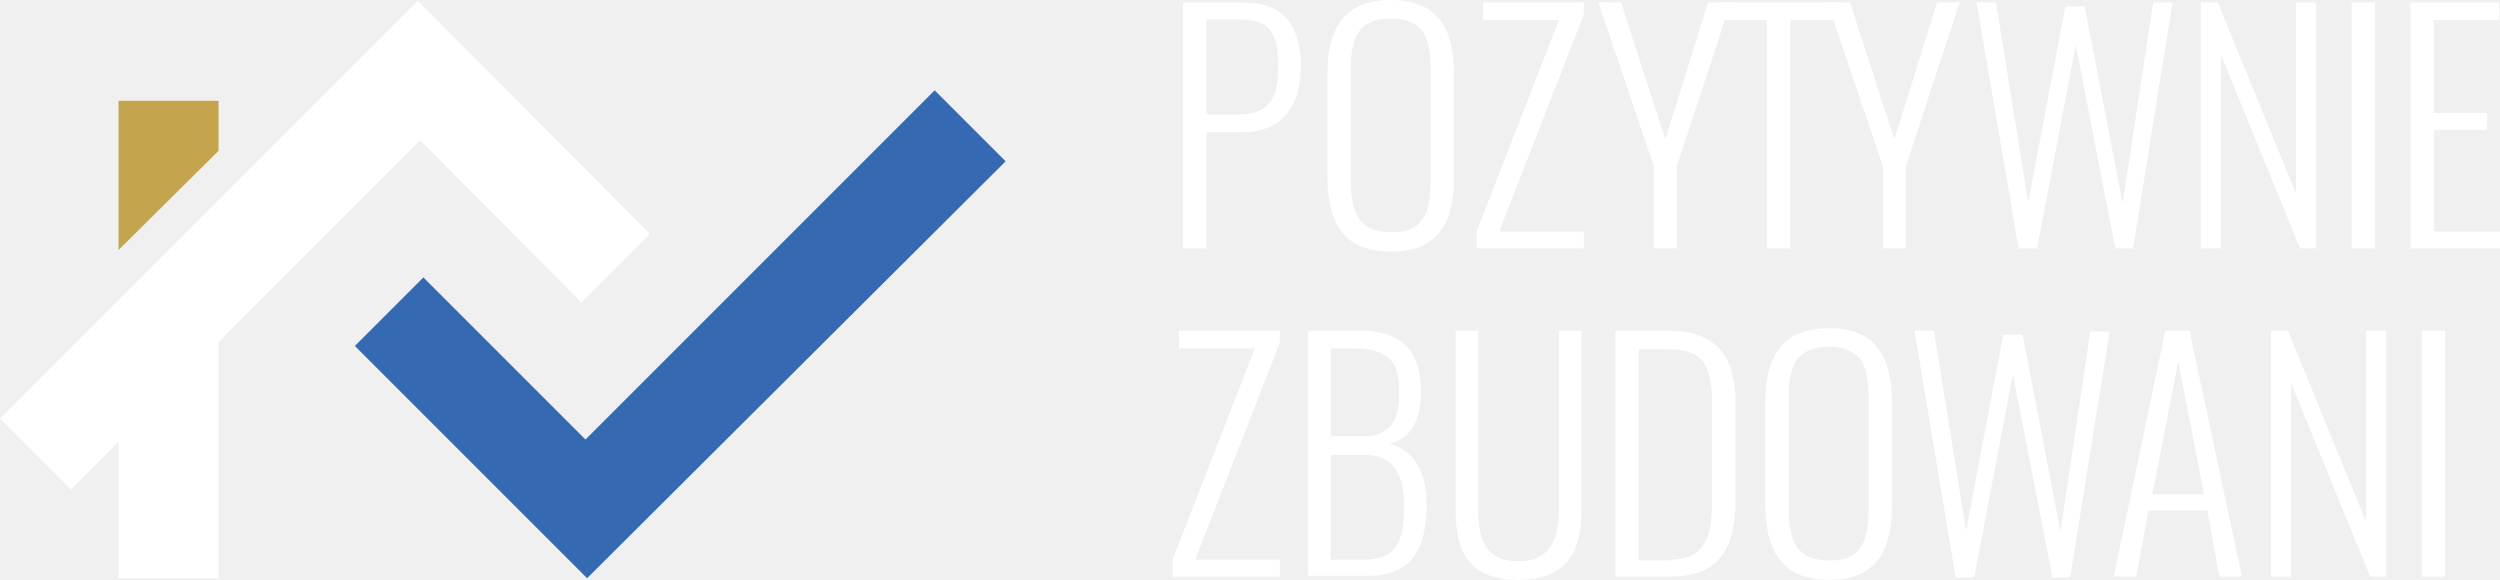
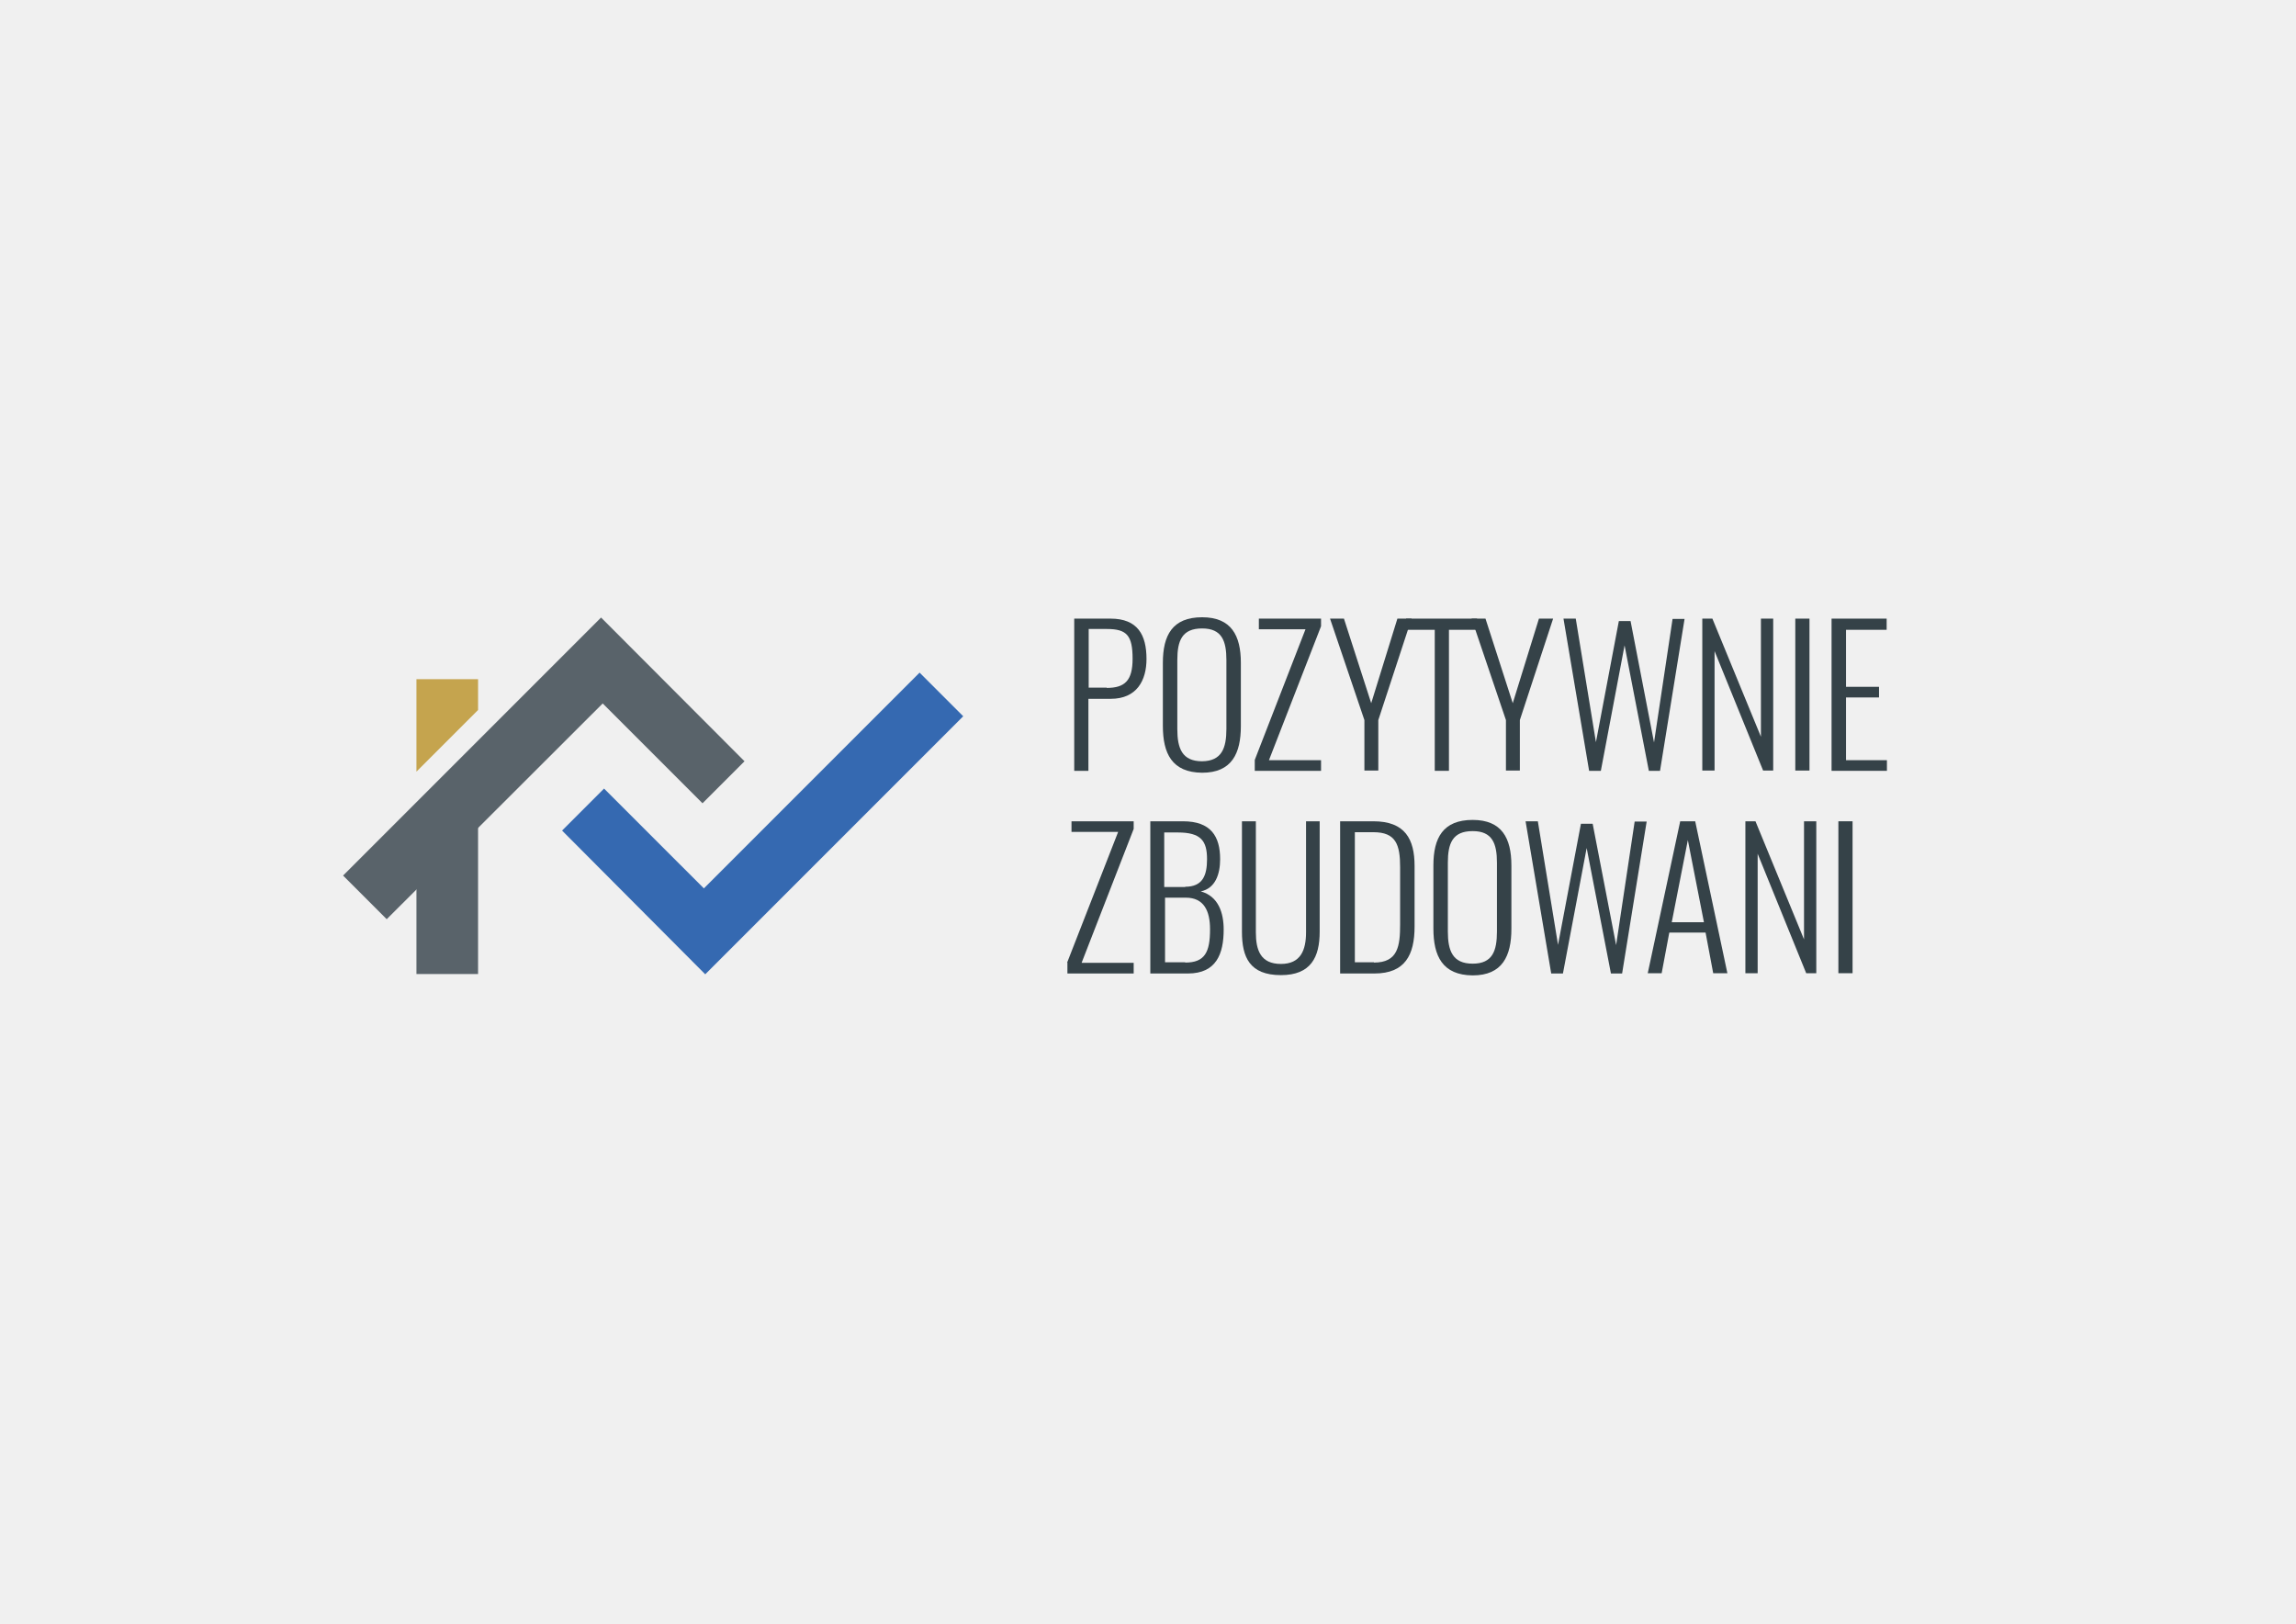
- <svg xmlns="http://www.w3.org/2000/svg" xml:space="preserve" id="Warstwa_1" width="310" height="71.9" x="0" y="0" style="enable-background:new 0 0 310 71.9" version="1.0">
-   <style>.st0{fill:#fff}</style>
-   <path d="M27.1 28.5v43.2H14.7V40.9l12.4-12.4z" class="st0" />
-   <path d="m80.6 29-8.5 8.5-20-20.1L8.8 60.7 0 51.9 51.8.1 80.6 29z" class="st0" />
-   <path d="m44 42.9 8.5-8.5 20.1 20.1 43.3-43.3 8.8 8.8-51.9 51.7L44 42.9z" style="fill:#3569b1" />
-   <path d="M27.1 12.5v6.2L14.7 31V12.5h12.4z" style="fill:#c5a44e" />
-   <path d="M146.8.3h7.3c5.5 0 7.2 3.3 7.2 8.1 0 4.3-2 8-7.2 8h-4.5v14.4h-2.9V.3zm6.5 13.9c3.7 0 5.2-1.5 5.2-5.8 0-4.7-1.1-6-5.2-6h-3.7v11.8h3.7zM164.6 21.8V9.2c0-5.5 1.9-9.2 7.9-9.2 5.9 0 7.8 3.7 7.8 9.2v12.7c0 5.5-1.8 9.3-7.8 9.3-6.1 0-7.9-3.8-7.9-9.4zm12.8.7V8.6c0-3.9-.9-6.3-4.9-6.3-4.1 0-5 2.4-5 6.3v13.8c0 3.8.9 6.4 5 6.4 4 .1 4.9-2.5 4.9-6.3zM183.1 28.7l10.2-26.2h-9.4V.3h12.5v1.5l-10.5 26.9h10.5v2.1h-13.3v-2.1zM205.1 20.7 198.2.3h2.8l5.5 17 5.3-17h2.8l-6.7 20.4v10.1h-2.8V20.7z" class="st0" />
-   <path d="M219.2 2.5h-5.8V.3h14.2v2.2H222v28.3h-2.9V2.5z" class="st0" />
-   <path d="M233.5 20.7 226.6.3h2.8l5.5 17 5.3-17h2.8l-6.7 20.4v10.1h-2.8V20.7zM245.1.3h2.4l4 24.8L256.1.8h2.4l4.7 24.4L267 .3h2.4l-4.9 30.5h-2.2l-4.9-25.2-4.8 25.2h-2.3L245.1.3zM272.9.3h2.1l9.7 23.7V.3h2.5v30.5h-2l-9.8-24v24h-2.5V.3zM291.6.3h2.9v30.5h-2.9V.3zM298.9.3h11v2.2h-8.1V14h6.6v2.1h-6.6v12.6h8.2v2.1h-11.1V.3zM145.4 69.4l10.2-26.2h-9.4V41h12.5v1.5l-10.5 26.9h10.5v2.1h-13.3v-2.1zM162.1 41h6.6c5.6 0 7.5 3 7.5 7.6 0 2.9-.9 5.8-3.9 6.4 3.6 1 4.6 4.3 4.6 7.6 0 4.9-1.5 8.8-7.2 8.8h-7.5V41zm7 13.1c3.5 0 4.4-2.2 4.4-5.5 0-3.7-1.2-5.4-5.8-5.4H165v10.9h4.1zm0 15.3c4 0 5-2.1 5-6.7 0-3.7-1.2-6.3-4.9-6.3H165v13h4.1zM180.5 63.2V41h2.8v22.3c0 3.6.9 6.3 5 6.3 3.9 0 5-2.8 5-6.3V41h2.8v22.2c0 5.1-1.7 8.7-7.8 8.7-6.3 0-7.8-3.6-7.8-8.7zM200.3 41h6.6c6.3 0 8.3 3.6 8.3 9v12.1c0 5.7-1.9 9.4-8 9.4h-6.9V41zm6.7 28.4c4.8 0 5.3-3.3 5.3-7.7V50.3c0-4.6-.8-7-5.4-7h-3.7v26.2h3.8zM218.9 62.5V49.9c0-5.5 1.9-9.2 7.9-9.2 5.9 0 7.8 3.7 7.8 9.2v12.7c0 5.5-1.8 9.3-7.8 9.3s-7.9-3.8-7.9-9.4zm12.8.7V49.3c0-3.9-.9-6.3-4.9-6.3-4.1 0-5 2.4-5 6.3v13.8c0 3.8.9 6.4 5 6.4 4 .1 4.9-2.5 4.9-6.3zM237.4 41h2.4l4 24.8 4.6-24.3h2.4l4.7 24.4 3.7-24.8h2.4l-4.9 30.5h-2.2l-4.9-25.2-4.8 25.2h-2.3L237.4 41zM268.5 41h3l6.5 30.5h-2.8l-1.5-8.2h-7.3l-1.5 8.2h-2.8l6.4-30.5zm4.8 20.3-3.2-16.5-3.2 16.5h6.4zM281.6 41h2.1l9.7 23.7V41h2.5v30.5h-2l-9.8-24v24h-2.5V41zM300.3 41h2.9v30.5h-2.9V41z" class="st0" />
+ <svg xmlns="http://www.w3.org/2000/svg" version="1.0" id="Warstwa_1" x="0px" y="0px" width="841.9px" height="595.3px" viewBox="0 0 841.9 595.3" style="enable-background:new 0 0 841.9 595.3;" xml:space="preserve">
+   <style type="text/css">
+ 	.st0{fill:#59636A;}
+ 	.st1{fill:#3569B1;}
+ 	.st2{fill:#C5A44E;}
+ 	.st3{fill:#354248;}
+ </style>
+   <g>
+     <g>
+       <g>
+         <path class="st0" d="M175.3,278.2v78.9h-22.6v-56.3L175.3,278.2z" />
+       </g>
+       <g>
+         <path class="st0" d="M273,279.1l-15.4,15.4l-36.6-36.6L141.8,337l-16-16l94.6-94.6L273,279.1z" />
+       </g>
+       <g>
+         <path class="st1" d="M206.1,304.5l15.4-15.4l36.6,36.6l79.1-79.1l16,16l-94.6,94.6L206.1,304.5z" />
+       </g>
+       <g>
+         <path class="st2" d="M175.3,249v11.3l-22.6,22.6V249H175.3z" />
+       </g>
+     </g>
+   </g>
+   <g>
+     <path class="st3" d="M393.9,226.8h13.3c10,0,13.2,6,13.2,14.8c0,7.9-3.6,14.6-13.1,14.6h-8.2v26.4h-5.2V226.8z M405.8,252.2   c6.7,0,9.5-2.7,9.5-10.7c0-8.5-2.1-10.9-9.4-10.9h-6.7v21.5H405.8z" />
+     <path class="st3" d="M426.4,266.1V243c0-10.1,3.5-16.7,14.4-16.7c10.7,0,14.2,6.7,14.2,16.7v23.2c0,10-3.3,17.1-14.2,17.1   C429.7,283.2,426.4,276.2,426.4,266.1z M449.7,267.2V242c0-7.1-1.7-11.6-8.9-11.6c-7.4,0-9.1,4.5-9.1,11.6v25.3   c0,7,1.7,11.8,9.1,11.8C448,279,449.7,274.3,449.7,267.2z" />
+     <path class="st3" d="M460.1,278.6l18.6-47.9h-17.1v-3.9h22.8v2.8l-19.1,49.1h19.1v3.9h-24.3V278.6z" />
+     <path class="st3" d="M500.3,264l-12.6-37.2h5.1l10,31l9.6-31h5.2L505.4,264v18.5h-5.1V264z" />
+     <path class="st3" d="M526.1,230.9h-10.5v-4.1h26v4.1h-10.3v51.7h-5.2V230.9z" />
+     <path class="st3" d="M552.2,264l-12.6-37.2h5.1l10,31l9.6-31h5.2L557.3,264v18.5h-5.1V264z" />
+     <path class="st3" d="M573.3,226.8h4.5l7.4,45.3l8.4-44.4h4.3l8.6,44.5l6.8-45.3h4.4l-9,55.7h-4.1l-8.9-46l-8.7,46h-4.3L573.3,226.8   z" />
+     <path class="st3" d="M624.1,226.8h3.8l17.8,43.3v-43.3h4.5v55.7h-3.7l-17.8-43.8v43.8h-4.5V226.8z" />
+     <path class="st3" d="M658.3,226.8h5.2v55.7h-5.2V226.8z" />
+     <path class="st3" d="M671.6,226.8h20.2v4.1h-14.9v20.9H689v3.9h-12.1v23h15v3.9h-20.3V226.8z" />
+     <path class="st3" d="M391.3,352.9L410,305h-17.1v-3.9h22.8v2.8l-19.1,49.1h19.1v3.9h-24.3V352.9z" />
+     <path class="st3" d="M421.8,301.1h12c10.2,0,13.6,5.5,13.6,13.9c0,5.4-1.7,10.7-7.1,11.8c6.5,1.8,8.4,7.9,8.4,14   c0,8.9-2.7,16.1-13.1,16.1h-13.8V301.1z M434.6,325.1c6.3,0,8-4,8-10.1c0-6.7-2.2-9.8-10.7-9.8h-5v20H434.6z M434.6,352.9   c7.2,0,9.1-3.8,9.1-12.2c0-6.7-2.2-11.6-8.9-11.6h-7.6v23.7H434.6z" />
+     <path class="st3" d="M455.4,341.6v-40.5h5.1v40.7c0,6.5,1.7,11.6,9.2,11.6c7.2,0,9.2-5,9.2-11.6v-40.7h5v40.5   c0,9.3-3.2,15.9-14.2,15.9C458.2,357.5,455.4,350.9,455.4,341.6z" />
+     <path class="st3" d="M491.5,301.1h12.1c11.6,0,15.1,6.5,15.1,16.4v22.2c0,10.4-3.5,17.2-14.7,17.2h-12.6V301.1z M503.8,352.9   c8.8,0,9.6-6,9.6-14.1V318c0-8.3-1.5-12.9-9.8-12.9h-6.8v47.7H503.8z" />
+     <path class="st3" d="M525.6,340.4v-23.1c0-10.1,3.5-16.7,14.4-16.7c10.7,0,14.2,6.7,14.2,16.7v23.2c0,10-3.3,17.1-14.2,17.1   C528.9,357.5,525.6,350.5,525.6,340.4z M548.9,341.5v-25.2c0-7.1-1.7-11.6-8.9-11.6c-7.4,0-9.1,4.5-9.1,11.6v25.2   c0,7,1.7,11.8,9.1,11.8C547.3,353.3,548.9,348.6,548.9,341.5z" />
+     <path class="st3" d="M559.4,301.1h4.5l7.4,45.3l8.4-44.4h4.3l8.6,44.5l6.8-45.3h4.4l-9,55.7h-4.1l-8.9-46l-8.7,46h-4.3L559.4,301.1   z" />
+     <path class="st3" d="M616.1,301.1h5.5l11.8,55.7h-5.2l-2.8-14.9h-13.3l-2.8,14.9h-5.1L616.1,301.1z M624.8,338.1l-5.9-30.1   l-5.9,30.1H624.8z" />
+     <path class="st3" d="M639.9,301.1h3.8l17.8,43.3v-43.3h4.5v55.7h-3.7l-17.8-43.8v43.8h-4.5V301.1z" />
+     <path class="st3" d="M674.1,301.1h5.2v55.7h-5.2V301.1z" />
+   </g>
</svg>
